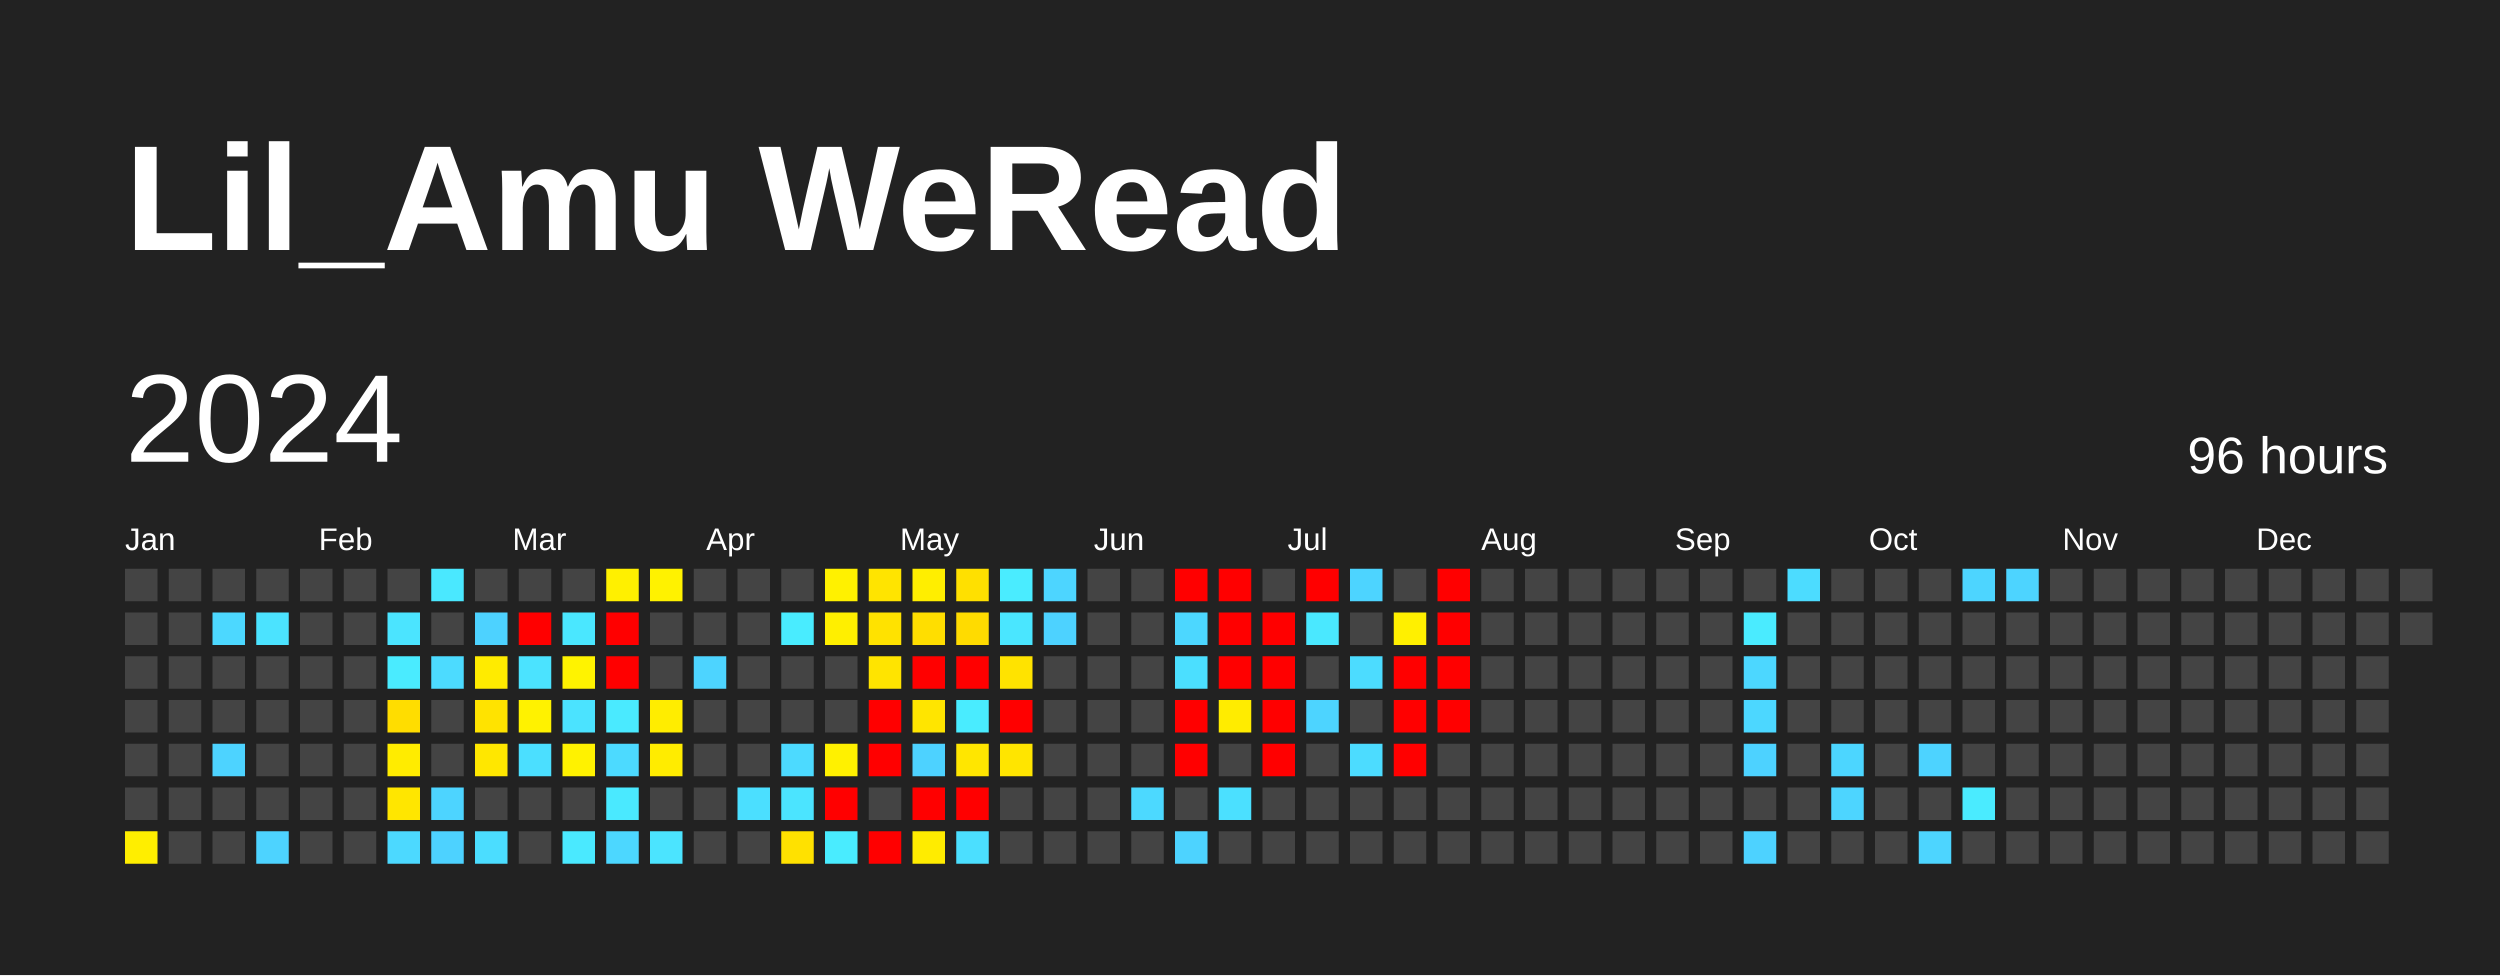
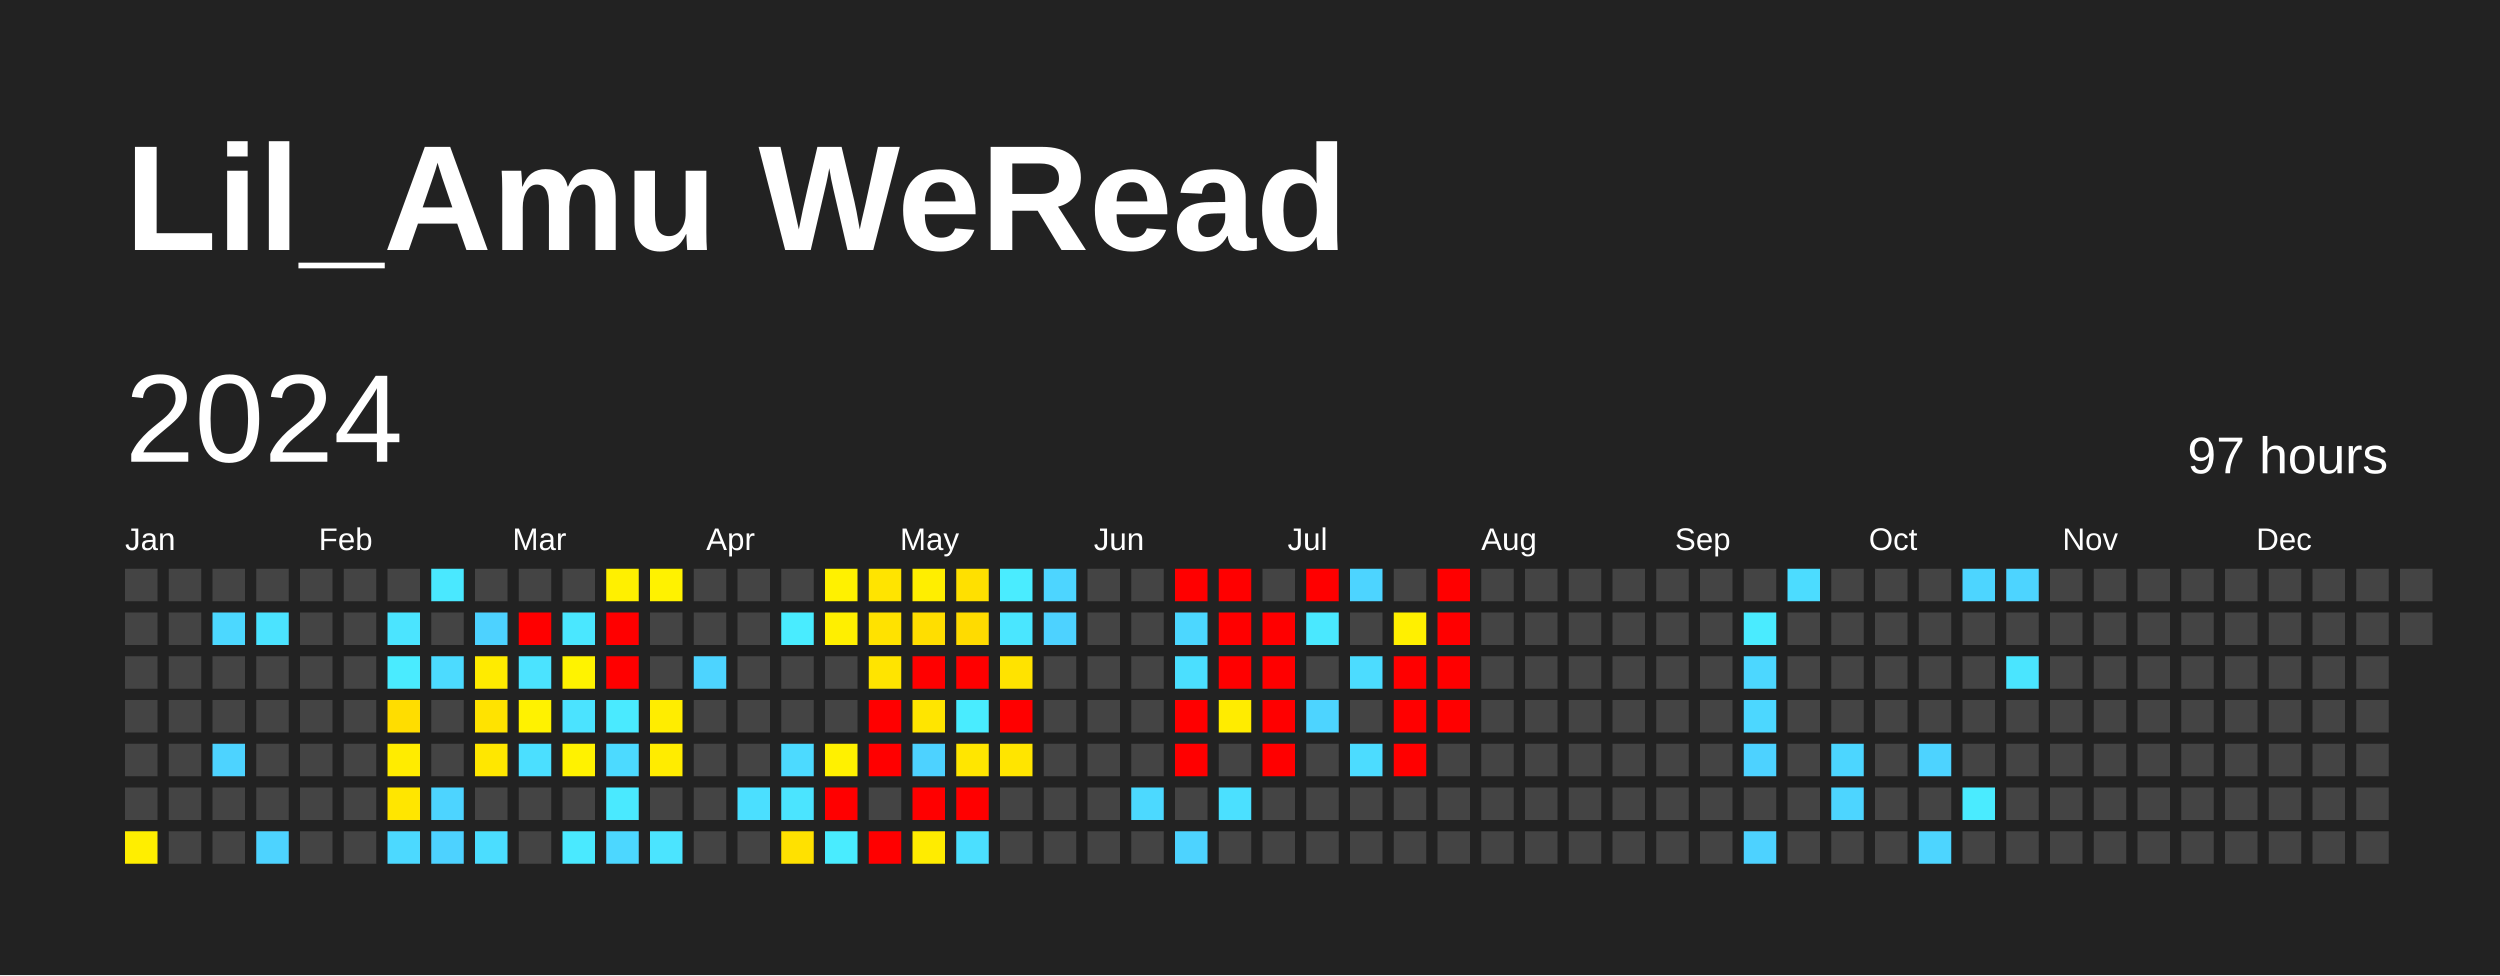
<svg xmlns="http://www.w3.org/2000/svg" baseProfile="full" height="78mm" version="1.1" viewBox="0,0,200,78" width="200mm">
  <defs />
  <rect fill="#222222" height="78" width="200" x="0" y="0" />
  <text fill="#FFFFFF" style="font-size:12px; font-family:Arial; font-weight:bold;" x="10" y="20">Lil_Amu WeRead</text>
  <text dominant-baseline="hanging" fill="#FFFFFF" style="font-size:10.0px; font-family:Arial;" x="10" y="30">2024</text>
-   <text dominant-baseline="hanging" fill="#FFFFFF" style="font-size:4.125px; font-family:Arial;" x="175" y="35">96 hours</text>
+   <text dominant-baseline="hanging" fill="#FFFFFF" style="font-size:4.125px; font-family:Arial;" x="175" y="35">97 hours</text>
  <text fill="#FFFFFF" style="font-size:2.5px; font-family:Arial" x="10.0" y="44">Jan</text>
  <text fill="#FFFFFF" style="font-size:2.5px; font-family:Arial" x="25.5" y="44">Feb</text>
  <text fill="#FFFFFF" style="font-size:2.5px; font-family:Arial" x="41.0" y="44">Mar</text>
  <text fill="#FFFFFF" style="font-size:2.5px; font-family:Arial" x="56.5" y="44">Apr</text>
  <text fill="#FFFFFF" style="font-size:2.5px; font-family:Arial" x="72.0" y="44">May</text>
  <text fill="#FFFFFF" style="font-size:2.5px; font-family:Arial" x="87.5" y="44">Jun</text>
  <text fill="#FFFFFF" style="font-size:2.5px; font-family:Arial" x="103.0" y="44">Jul</text>
  <text fill="#FFFFFF" style="font-size:2.5px; font-family:Arial" x="118.5" y="44">Aug</text>
  <text fill="#FFFFFF" style="font-size:2.5px; font-family:Arial" x="134.0" y="44">Sep</text>
  <text fill="#FFFFFF" style="font-size:2.5px; font-family:Arial" x="149.5" y="44">Oct</text>
  <text fill="#FFFFFF" style="font-size:2.5px; font-family:Arial" x="165.0" y="44">Nov</text>
  <text fill="#FFFFFF" style="font-size:2.5px; font-family:Arial" x="180.5" y="44">Dec</text>
  <rect fill="#444444" height="2.6" width="2.6" x="10.0" y="45.5" />
  <rect fill="#444444" height="2.6" width="2.6" x="10.0" y="49.0" />
  <rect fill="#444444" height="2.6" width="2.6" x="10.0" y="52.5" />
  <rect fill="#444444" height="2.6" width="2.6" x="10.0" y="56.0" />
  <rect fill="#444444" height="2.6" width="2.6" x="10.0" y="59.5" />
  <rect fill="#444444" height="2.6" width="2.6" x="10.0" y="63.0" />
  <rect fill="#ffee00" height="2.6" width="2.6" x="10.0" y="66.5" />
  <rect fill="#444444" height="2.6" width="2.6" x="13.5" y="45.5" />
  <rect fill="#444444" height="2.6" width="2.6" x="13.5" y="49.0" />
  <rect fill="#444444" height="2.6" width="2.6" x="13.5" y="52.5" />
  <rect fill="#444444" height="2.6" width="2.6" x="13.5" y="56.0" />
  <rect fill="#444444" height="2.6" width="2.6" x="13.5" y="59.5" />
  <rect fill="#444444" height="2.6" width="2.6" x="13.5" y="63.0" />
  <rect fill="#444444" height="2.6" width="2.6" x="13.5" y="66.5" />
  <rect fill="#444444" height="2.6" width="2.6" x="17.0" y="45.5" />
  <rect fill="#4cd8ff" height="2.6" width="2.6" x="17.0" y="49.0" />
  <rect fill="#444444" height="2.6" width="2.6" x="17.0" y="52.5" />
  <rect fill="#444444" height="2.6" width="2.6" x="17.0" y="56.0" />
  <rect fill="#4dd3ff" height="2.6" width="2.6" x="17.0" y="59.5" />
  <rect fill="#444444" height="2.6" width="2.6" x="17.0" y="63.0" />
  <rect fill="#444444" height="2.6" width="2.6" x="17.0" y="66.5" />
  <rect fill="#444444" height="2.6" width="2.6" x="20.5" y="45.5" />
  <rect fill="#4be3ff" height="2.6" width="2.6" x="20.5" y="49.0" />
  <rect fill="#444444" height="2.6" width="2.6" x="20.5" y="52.5" />
  <rect fill="#444444" height="2.6" width="2.6" x="20.5" y="56.0" />
  <rect fill="#444444" height="2.6" width="2.6" x="20.5" y="59.5" />
  <rect fill="#444444" height="2.6" width="2.6" x="20.5" y="63.0" />
  <rect fill="#4dd3ff" height="2.6" width="2.6" x="20.5" y="66.5" />
  <rect fill="#444444" height="2.6" width="2.6" x="24.0" y="45.5" />
  <rect fill="#444444" height="2.6" width="2.6" x="24.0" y="49.0" />
  <rect fill="#444444" height="2.6" width="2.6" x="24.0" y="52.5" />
  <rect fill="#444444" height="2.6" width="2.6" x="24.0" y="56.0" />
  <rect fill="#444444" height="2.6" width="2.6" x="24.0" y="59.5" />
  <rect fill="#444444" height="2.6" width="2.6" x="24.0" y="63.0" />
  <rect fill="#444444" height="2.6" width="2.6" x="24.0" y="66.5" />
  <rect fill="#444444" height="2.6" width="2.6" x="27.5" y="45.5" />
  <rect fill="#444444" height="2.6" width="2.6" x="27.5" y="49.0" />
  <rect fill="#444444" height="2.6" width="2.6" x="27.5" y="52.5" />
  <rect fill="#444444" height="2.6" width="2.6" x="27.5" y="56.0" />
  <rect fill="#444444" height="2.6" width="2.6" x="27.5" y="59.5" />
  <rect fill="#444444" height="2.6" width="2.6" x="27.5" y="63.0" />
  <rect fill="#444444" height="2.6" width="2.6" x="27.5" y="66.5" />
  <rect fill="#444444" height="2.6" width="2.6" x="31.0" y="45.5" />
  <rect fill="#4be4ff" height="2.6" width="2.6" x="31.0" y="49.0" />
  <rect fill="#4aebff" height="2.6" width="2.6" x="31.0" y="52.5" />
  <rect fill="#ffdd00" height="2.6" width="2.6" x="31.0" y="56.0" />
  <rect fill="#ffec00" height="2.6" width="2.6" x="31.0" y="59.5" />
  <rect fill="#ffe600" height="2.6" width="2.6" x="31.0" y="63.0" />
  <rect fill="#4cd9ff" height="2.6" width="2.6" x="31.0" y="66.5" />
  <rect fill="#4ae8ff" height="2.6" width="2.6" x="34.5" y="45.5" />
  <rect fill="#444444" height="2.6" width="2.6" x="34.5" y="49.0" />
  <rect fill="#4cdbff" height="2.6" width="2.6" x="34.5" y="52.5" />
  <rect fill="#444444" height="2.6" width="2.6" x="34.5" y="56.0" />
  <rect fill="#444444" height="2.6" width="2.6" x="34.5" y="59.5" />
  <rect fill="#4dd4ff" height="2.6" width="2.6" x="34.5" y="63.0" />
  <rect fill="#4dd2ff" height="2.6" width="2.6" x="34.5" y="66.5" />
  <rect fill="#444444" height="2.6" width="2.6" x="38.0" y="45.5" />
  <rect fill="#4dd2ff" height="2.6" width="2.6" x="38.0" y="49.0" />
  <rect fill="#ffeb00" height="2.6" width="2.6" x="38.0" y="52.5" />
  <rect fill="#ffe300" height="2.6" width="2.6" x="38.0" y="56.0" />
  <rect fill="#ffe700" height="2.6" width="2.6" x="38.0" y="59.5" />
  <rect fill="#444444" height="2.6" width="2.6" x="38.0" y="63.0" />
  <rect fill="#4bddff" height="2.6" width="2.6" x="38.0" y="66.5" />
  <rect fill="#444444" height="2.6" width="2.6" x="41.5" y="45.5" />
  <rect fill="red" height="2.6" width="2.6" x="41.5" y="49.0" />
  <rect fill="#4be3ff" height="2.6" width="2.6" x="41.5" y="52.5" />
  <rect fill="#fff200" height="2.6" width="2.6" x="41.5" y="56.0" />
  <rect fill="#4bdfff" height="2.6" width="2.6" x="41.5" y="59.5" />
  <rect fill="#444444" height="2.6" width="2.6" x="41.5" y="63.0" />
  <rect fill="#444444" height="2.6" width="2.6" x="41.5" y="66.5" />
  <rect fill="#444444" height="2.6" width="2.6" x="45.0" y="45.5" />
  <rect fill="#4ae7ff" height="2.6" width="2.6" x="45.0" y="49.0" />
  <rect fill="#fff300" height="2.6" width="2.6" x="45.0" y="52.5" />
  <rect fill="#4be3ff" height="2.6" width="2.6" x="45.0" y="56.0" />
  <rect fill="#fff200" height="2.6" width="2.6" x="45.0" y="59.5" />
  <rect fill="#444444" height="2.6" width="2.6" x="45.0" y="63.0" />
  <rect fill="#4ae9ff" height="2.6" width="2.6" x="45.0" y="66.5" />
  <rect fill="#fff000" height="2.6" width="2.6" x="48.5" y="45.5" />
  <rect fill="red" height="2.6" width="2.6" x="48.5" y="49.0" />
  <rect fill="red" height="2.6" width="2.6" x="48.5" y="52.5" />
  <rect fill="#4aeaff" height="2.6" width="2.6" x="48.5" y="56.0" />
  <rect fill="#4cdaff" height="2.6" width="2.6" x="48.5" y="59.5" />
  <rect fill="#4ae9ff" height="2.6" width="2.6" x="48.5" y="63.0" />
  <rect fill="#4cd7ff" height="2.6" width="2.6" x="48.5" y="66.5" />
  <rect fill="#fff200" height="2.6" width="2.6" x="52.0" y="45.5" />
  <rect fill="#444444" height="2.6" width="2.6" x="52.0" y="49.0" />
  <rect fill="#444444" height="2.6" width="2.6" x="52.0" y="52.5" />
  <rect fill="#ffed00" height="2.6" width="2.6" x="52.0" y="56.0" />
  <rect fill="#ffec00" height="2.6" width="2.6" x="52.0" y="59.5" />
  <rect fill="#444444" height="2.6" width="2.6" x="52.0" y="63.0" />
  <rect fill="#4be4ff" height="2.6" width="2.6" x="52.0" y="66.5" />
  <rect fill="#444444" height="2.6" width="2.6" x="55.5" y="45.5" />
  <rect fill="#444444" height="2.6" width="2.6" x="55.5" y="49.0" />
  <rect fill="#4dd4ff" height="2.6" width="2.6" x="55.5" y="52.5" />
  <rect fill="#444444" height="2.6" width="2.6" x="55.5" y="56.0" />
  <rect fill="#444444" height="2.6" width="2.6" x="55.5" y="59.5" />
  <rect fill="#444444" height="2.6" width="2.6" x="55.5" y="63.0" />
  <rect fill="#444444" height="2.6" width="2.6" x="55.5" y="66.5" />
  <rect fill="#444444" height="2.6" width="2.6" x="59.0" y="45.5" />
  <rect fill="#444444" height="2.6" width="2.6" x="59.0" y="49.0" />
  <rect fill="#444444" height="2.6" width="2.6" x="59.0" y="52.5" />
  <rect fill="#444444" height="2.6" width="2.6" x="59.0" y="56.0" />
  <rect fill="#444444" height="2.6" width="2.6" x="59.0" y="59.5" />
  <rect fill="#4bdfff" height="2.6" width="2.6" x="59.0" y="63.0" />
  <rect fill="#444444" height="2.6" width="2.6" x="59.0" y="66.5" />
  <rect fill="#444444" height="2.6" width="2.6" x="62.5" y="45.5" />
  <rect fill="#49ecff" height="2.6" width="2.6" x="62.5" y="49.0" />
  <rect fill="#444444" height="2.6" width="2.6" x="62.5" y="52.5" />
  <rect fill="#444444" height="2.6" width="2.6" x="62.5" y="56.0" />
  <rect fill="#4cdaff" height="2.6" width="2.6" x="62.5" y="59.5" />
  <rect fill="#4be4ff" height="2.6" width="2.6" x="62.5" y="63.0" />
  <rect fill="#ffe100" height="2.6" width="2.6" x="62.5" y="66.5" />
  <rect fill="#fff100" height="2.6" width="2.6" x="66.0" y="45.5" />
  <rect fill="#ffef00" height="2.6" width="2.6" x="66.0" y="49.0" />
  <rect fill="#444444" height="2.6" width="2.6" x="66.0" y="52.5" />
  <rect fill="#444444" height="2.6" width="2.6" x="66.0" y="56.0" />
  <rect fill="#fff100" height="2.6" width="2.6" x="66.0" y="59.5" />
  <rect fill="red" height="2.6" width="2.6" x="66.0" y="63.0" />
  <rect fill="#49ecff" height="2.6" width="2.6" x="66.0" y="66.5" />
  <rect fill="#ffe400" height="2.6" width="2.6" x="69.5" y="45.5" />
  <rect fill="#ffe200" height="2.6" width="2.6" x="69.5" y="49.0" />
  <rect fill="#ffe400" height="2.6" width="2.6" x="69.5" y="52.5" />
  <rect fill="red" height="2.6" width="2.6" x="69.5" y="56.0" />
  <rect fill="red" height="2.6" width="2.6" x="69.5" y="59.5" />
  <rect fill="#444444" height="2.6" width="2.6" x="69.5" y="63.0" />
  <rect fill="red" height="2.6" width="2.6" x="69.5" y="66.5" />
  <rect fill="#ffee00" height="2.6" width="2.6" x="73.0" y="45.5" />
  <rect fill="#ffde00" height="2.6" width="2.6" x="73.0" y="49.0" />
  <rect fill="red" height="2.6" width="2.6" x="73.0" y="52.5" />
  <rect fill="#ffe500" height="2.6" width="2.6" x="73.0" y="56.0" />
  <rect fill="#4dd2ff" height="2.6" width="2.6" x="73.0" y="59.5" />
  <rect fill="red" height="2.6" width="2.6" x="73.0" y="63.0" />
  <rect fill="#ffec00" height="2.6" width="2.6" x="73.0" y="66.5" />
  <rect fill="#ffe000" height="2.6" width="2.6" x="76.5" y="45.5" />
  <rect fill="#ffdb00" height="2.6" width="2.6" x="76.5" y="49.0" />
  <rect fill="red" height="2.6" width="2.6" x="76.5" y="52.5" />
  <rect fill="#49ecff" height="2.6" width="2.6" x="76.5" y="56.0" />
  <rect fill="#ffe600" height="2.6" width="2.6" x="76.5" y="59.5" />
  <rect fill="red" height="2.6" width="2.6" x="76.5" y="63.0" />
  <rect fill="#4bdfff" height="2.6" width="2.6" x="76.5" y="66.5" />
  <rect fill="#4aecff" height="2.6" width="2.6" x="80.0" y="45.5" />
  <rect fill="#4ae6ff" height="2.6" width="2.6" x="80.0" y="49.0" />
  <rect fill="#ffe300" height="2.6" width="2.6" x="80.0" y="52.5" />
  <rect fill="red" height="2.6" width="2.6" x="80.0" y="56.0" />
  <rect fill="#ffe500" height="2.6" width="2.6" x="80.0" y="59.5" />
  <rect fill="#444444" height="2.6" width="2.6" x="80.0" y="63.0" />
  <rect fill="#444444" height="2.6" width="2.6" x="80.0" y="66.5" />
  <rect fill="#4dd5ff" height="2.6" width="2.6" x="83.5" y="45.5" />
  <rect fill="#4dd2ff" height="2.6" width="2.6" x="83.5" y="49.0" />
  <rect fill="#444444" height="2.6" width="2.6" x="83.5" y="52.5" />
  <rect fill="#444444" height="2.6" width="2.6" x="83.5" y="56.0" />
  <rect fill="#444444" height="2.6" width="2.6" x="83.5" y="59.5" />
  <rect fill="#444444" height="2.6" width="2.6" x="83.5" y="63.0" />
  <rect fill="#444444" height="2.6" width="2.6" x="83.5" y="66.5" />
  <rect fill="#444444" height="2.6" width="2.6" x="87.0" y="45.5" />
  <rect fill="#444444" height="2.6" width="2.6" x="87.0" y="49.0" />
  <rect fill="#444444" height="2.6" width="2.6" x="87.0" y="52.5" />
  <rect fill="#444444" height="2.6" width="2.6" x="87.0" y="56.0" />
  <rect fill="#444444" height="2.6" width="2.6" x="87.0" y="59.5" />
  <rect fill="#444444" height="2.6" width="2.6" x="87.0" y="63.0" />
  <rect fill="#444444" height="2.6" width="2.6" x="87.0" y="66.5" />
  <rect fill="#444444" height="2.6" width="2.6" x="90.5" y="45.5" />
  <rect fill="#444444" height="2.6" width="2.6" x="90.5" y="49.0" />
  <rect fill="#444444" height="2.6" width="2.6" x="90.5" y="52.5" />
  <rect fill="#444444" height="2.6" width="2.6" x="90.5" y="56.0" />
  <rect fill="#444444" height="2.6" width="2.6" x="90.5" y="59.5" />
  <rect fill="#4cd9ff" height="2.6" width="2.6" x="90.5" y="63.0" />
  <rect fill="#444444" height="2.6" width="2.6" x="90.5" y="66.5" />
  <rect fill="red" height="2.6" width="2.6" x="94.0" y="45.5" />
  <rect fill="#4cd7ff" height="2.6" width="2.6" x="94.0" y="49.0" />
  <rect fill="#4bdfff" height="2.6" width="2.6" x="94.0" y="52.5" />
  <rect fill="red" height="2.6" width="2.6" x="94.0" y="56.0" />
  <rect fill="red" height="2.6" width="2.6" x="94.0" y="59.5" />
  <rect fill="#444444" height="2.6" width="2.6" x="94.0" y="63.0" />
  <rect fill="#4dd3ff" height="2.6" width="2.6" x="94.0" y="66.5" />
  <rect fill="red" height="2.6" width="2.6" x="97.5" y="45.5" />
  <rect fill="red" height="2.6" width="2.6" x="97.5" y="49.0" />
  <rect fill="red" height="2.6" width="2.6" x="97.5" y="52.5" />
  <rect fill="#ffec00" height="2.6" width="2.6" x="97.5" y="56.0" />
  <rect fill="#444444" height="2.6" width="2.6" x="97.5" y="59.5" />
  <rect fill="#4be0ff" height="2.6" width="2.6" x="97.5" y="63.0" />
  <rect fill="#444444" height="2.6" width="2.6" x="97.5" y="66.5" />
  <rect fill="#444444" height="2.6" width="2.6" x="101.0" y="45.5" />
  <rect fill="red" height="2.6" width="2.6" x="101.0" y="49.0" />
  <rect fill="red" height="2.6" width="2.6" x="101.0" y="52.5" />
  <rect fill="red" height="2.6" width="2.6" x="101.0" y="56.0" />
  <rect fill="red" height="2.6" width="2.6" x="101.0" y="59.5" />
  <rect fill="#444444" height="2.6" width="2.6" x="101.0" y="63.0" />
  <rect fill="#444444" height="2.6" width="2.6" x="101.0" y="66.5" />
  <rect fill="red" height="2.6" width="2.6" x="104.5" y="45.5" />
  <rect fill="#4ae8ff" height="2.6" width="2.6" x="104.5" y="49.0" />
  <rect fill="#444444" height="2.6" width="2.6" x="104.5" y="52.5" />
  <rect fill="#4dd4ff" height="2.6" width="2.6" x="104.5" y="56.0" />
  <rect fill="#444444" height="2.6" width="2.6" x="104.5" y="59.5" />
  <rect fill="#444444" height="2.6" width="2.6" x="104.5" y="63.0" />
  <rect fill="#444444" height="2.6" width="2.6" x="104.5" y="66.5" />
  <rect fill="#4dd4ff" height="2.6" width="2.6" x="108.0" y="45.5" />
  <rect fill="#444444" height="2.6" width="2.6" x="108.0" y="49.0" />
  <rect fill="#4cdcff" height="2.6" width="2.6" x="108.0" y="52.5" />
  <rect fill="#444444" height="2.6" width="2.6" x="108.0" y="56.0" />
  <rect fill="#4cdcff" height="2.6" width="2.6" x="108.0" y="59.5" />
  <rect fill="#444444" height="2.6" width="2.6" x="108.0" y="63.0" />
  <rect fill="#444444" height="2.6" width="2.6" x="108.0" y="66.5" />
  <rect fill="#444444" height="2.6" width="2.6" x="111.5" y="45.5" />
  <rect fill="#fff000" height="2.6" width="2.6" x="111.5" y="49.0" />
  <rect fill="red" height="2.6" width="2.6" x="111.5" y="52.5" />
  <rect fill="red" height="2.6" width="2.6" x="111.5" y="56.0" />
  <rect fill="red" height="2.6" width="2.6" x="111.5" y="59.5" />
  <rect fill="#444444" height="2.6" width="2.6" x="111.5" y="63.0" />
  <rect fill="#444444" height="2.6" width="2.6" x="111.5" y="66.5" />
  <rect fill="red" height="2.6" width="2.6" x="115.0" y="45.5" />
  <rect fill="red" height="2.6" width="2.6" x="115.0" y="49.0" />
  <rect fill="red" height="2.6" width="2.6" x="115.0" y="52.5" />
  <rect fill="red" height="2.6" width="2.6" x="115.0" y="56.0" />
  <rect fill="#444444" height="2.6" width="2.6" x="115.0" y="59.5" />
  <rect fill="#444444" height="2.6" width="2.6" x="115.0" y="63.0" />
  <rect fill="#444444" height="2.6" width="2.6" x="115.0" y="66.5" />
  <rect fill="#444444" height="2.6" width="2.6" x="118.5" y="45.5" />
  <rect fill="#444444" height="2.6" width="2.6" x="118.5" y="49.0" />
  <rect fill="#444444" height="2.6" width="2.6" x="118.5" y="52.5" />
  <rect fill="#444444" height="2.6" width="2.6" x="118.5" y="56.0" />
  <rect fill="#444444" height="2.6" width="2.6" x="118.5" y="59.5" />
  <rect fill="#444444" height="2.6" width="2.6" x="118.5" y="63.0" />
  <rect fill="#444444" height="2.6" width="2.6" x="118.5" y="66.5" />
  <rect fill="#444444" height="2.6" width="2.6" x="122.0" y="45.5" />
  <rect fill="#444444" height="2.6" width="2.6" x="122.0" y="49.0" />
  <rect fill="#444444" height="2.6" width="2.6" x="122.0" y="52.5" />
  <rect fill="#444444" height="2.6" width="2.6" x="122.0" y="56.0" />
  <rect fill="#444444" height="2.6" width="2.6" x="122.0" y="59.5" />
  <rect fill="#444444" height="2.6" width="2.6" x="122.0" y="63.0" />
  <rect fill="#444444" height="2.6" width="2.6" x="122.0" y="66.5" />
  <rect fill="#444444" height="2.6" width="2.6" x="125.5" y="45.5" />
  <rect fill="#444444" height="2.6" width="2.6" x="125.5" y="49.0" />
  <rect fill="#444444" height="2.6" width="2.6" x="125.5" y="52.5" />
  <rect fill="#444444" height="2.6" width="2.6" x="125.5" y="56.0" />
  <rect fill="#444444" height="2.6" width="2.6" x="125.5" y="59.5" />
  <rect fill="#444444" height="2.6" width="2.6" x="125.5" y="63.0" />
  <rect fill="#444444" height="2.6" width="2.6" x="125.5" y="66.5" />
  <rect fill="#444444" height="2.6" width="2.6" x="129.0" y="45.5" />
  <rect fill="#444444" height="2.6" width="2.6" x="129.0" y="49.0" />
  <rect fill="#444444" height="2.6" width="2.6" x="129.0" y="52.5" />
  <rect fill="#444444" height="2.6" width="2.6" x="129.0" y="56.0" />
  <rect fill="#444444" height="2.6" width="2.6" x="129.0" y="59.5" />
  <rect fill="#444444" height="2.6" width="2.6" x="129.0" y="63.0" />
  <rect fill="#444444" height="2.6" width="2.6" x="129.0" y="66.5" />
  <rect fill="#444444" height="2.6" width="2.6" x="132.5" y="45.5" />
  <rect fill="#444444" height="2.6" width="2.6" x="132.5" y="49.0" />
  <rect fill="#444444" height="2.6" width="2.6" x="132.5" y="52.5" />
  <rect fill="#444444" height="2.6" width="2.6" x="132.5" y="56.0" />
  <rect fill="#444444" height="2.6" width="2.6" x="132.5" y="59.5" />
  <rect fill="#444444" height="2.6" width="2.6" x="132.5" y="63.0" />
  <rect fill="#444444" height="2.6" width="2.6" x="132.5" y="66.5" />
  <rect fill="#444444" height="2.6" width="2.6" x="136.0" y="45.5" />
  <rect fill="#444444" height="2.6" width="2.6" x="136.0" y="49.0" />
  <rect fill="#444444" height="2.6" width="2.6" x="136.0" y="52.5" />
  <rect fill="#444444" height="2.6" width="2.6" x="136.0" y="56.0" />
  <rect fill="#444444" height="2.6" width="2.6" x="136.0" y="59.5" />
  <rect fill="#444444" height="2.6" width="2.6" x="136.0" y="63.0" />
  <rect fill="#444444" height="2.6" width="2.6" x="136.0" y="66.5" />
  <rect fill="#444444" height="2.6" width="2.6" x="139.5" y="45.5" />
  <rect fill="#4aebff" height="2.6" width="2.6" x="139.5" y="49.0" />
  <rect fill="#4cd7ff" height="2.6" width="2.6" x="139.5" y="52.5" />
  <rect fill="#4cd7ff" height="2.6" width="2.6" x="139.5" y="56.0" />
  <rect fill="#4dd2ff" height="2.6" width="2.6" x="139.5" y="59.5" />
  <rect fill="#444444" height="2.6" width="2.6" x="139.5" y="63.0" />
  <rect fill="#4dd2ff" height="2.6" width="2.6" x="139.5" y="66.5" />
  <rect fill="#4cdcff" height="2.6" width="2.6" x="143.0" y="45.5" />
  <rect fill="#444444" height="2.6" width="2.6" x="143.0" y="49.0" />
  <rect fill="#444444" height="2.6" width="2.6" x="143.0" y="52.5" />
  <rect fill="#444444" height="2.6" width="2.6" x="143.0" y="56.0" />
  <rect fill="#444444" height="2.6" width="2.6" x="143.0" y="59.5" />
  <rect fill="#444444" height="2.6" width="2.6" x="143.0" y="63.0" />
  <rect fill="#444444" height="2.6" width="2.6" x="143.0" y="66.5" />
  <rect fill="#444444" height="2.6" width="2.6" x="146.5" y="45.5" />
  <rect fill="#444444" height="2.6" width="2.6" x="146.5" y="49.0" />
  <rect fill="#444444" height="2.6" width="2.6" x="146.5" y="52.5" />
  <rect fill="#444444" height="2.6" width="2.6" x="146.5" y="56.0" />
  <rect fill="#4cd6ff" height="2.6" width="2.6" x="146.5" y="59.5" />
  <rect fill="#4dd5ff" height="2.6" width="2.6" x="146.5" y="63.0" />
  <rect fill="#444444" height="2.6" width="2.6" x="146.5" y="66.5" />
  <rect fill="#444444" height="2.6" width="2.6" x="150.0" y="45.5" />
  <rect fill="#444444" height="2.6" width="2.6" x="150.0" y="49.0" />
  <rect fill="#444444" height="2.6" width="2.6" x="150.0" y="52.5" />
  <rect fill="#444444" height="2.6" width="2.6" x="150.0" y="56.0" />
  <rect fill="#444444" height="2.6" width="2.6" x="150.0" y="59.5" />
  <rect fill="#444444" height="2.6" width="2.6" x="150.0" y="63.0" />
  <rect fill="#444444" height="2.6" width="2.6" x="150.0" y="66.5" />
  <rect fill="#444444" height="2.6" width="2.6" x="153.5" y="45.5" />
  <rect fill="#444444" height="2.6" width="2.6" x="153.5" y="49.0" />
  <rect fill="#444444" height="2.6" width="2.6" x="153.5" y="52.5" />
  <rect fill="#444444" height="2.6" width="2.6" x="153.5" y="56.0" />
  <rect fill="#4dd3ff" height="2.6" width="2.6" x="153.5" y="59.5" />
  <rect fill="#444444" height="2.6" width="2.6" x="153.5" y="63.0" />
  <rect fill="#4dd5ff" height="2.6" width="2.6" x="153.5" y="66.5" />
  <rect fill="#4dd5ff" height="2.6" width="2.6" x="157.0" y="45.5" />
  <rect fill="#444444" height="2.6" width="2.6" x="157.0" y="49.0" />
  <rect fill="#444444" height="2.6" width="2.6" x="157.0" y="52.5" />
  <rect fill="#444444" height="2.6" width="2.6" x="157.0" y="56.0" />
  <rect fill="#444444" height="2.6" width="2.6" x="157.0" y="59.5" />
  <rect fill="#4aebff" height="2.6" width="2.6" x="157.0" y="63.0" />
  <rect fill="#444444" height="2.6" width="2.6" x="157.0" y="66.5" />
  <rect fill="#4dd4ff" height="2.6" width="2.6" x="160.5" y="45.5" />
  <rect fill="#444444" height="2.6" width="2.6" x="160.5" y="49.0" />
-   <rect fill="#444444" height="2.6" width="2.6" x="160.5" y="52.5" />
+   <rect fill="#4ae5ff" height="2.6" width="2.6" x="160.5" y="52.5" />
  <rect fill="#444444" height="2.6" width="2.6" x="160.5" y="56.0" />
  <rect fill="#444444" height="2.6" width="2.6" x="160.5" y="59.5" />
  <rect fill="#444444" height="2.6" width="2.6" x="160.5" y="63.0" />
  <rect fill="#444444" height="2.6" width="2.6" x="160.5" y="66.5" />
  <rect fill="#444444" height="2.6" width="2.6" x="164.0" y="45.5" />
  <rect fill="#444444" height="2.6" width="2.6" x="164.0" y="49.0" />
  <rect fill="#444444" height="2.6" width="2.6" x="164.0" y="52.5" />
  <rect fill="#444444" height="2.6" width="2.6" x="164.0" y="56.0" />
  <rect fill="#444444" height="2.6" width="2.6" x="164.0" y="59.5" />
  <rect fill="#444444" height="2.6" width="2.6" x="164.0" y="63.0" />
  <rect fill="#444444" height="2.6" width="2.6" x="164.0" y="66.5" />
  <rect fill="#444444" height="2.6" width="2.6" x="167.5" y="45.5" />
  <rect fill="#444444" height="2.6" width="2.6" x="167.5" y="49.0" />
  <rect fill="#444444" height="2.6" width="2.6" x="167.5" y="52.5" />
  <rect fill="#444444" height="2.6" width="2.6" x="167.5" y="56.0" />
  <rect fill="#444444" height="2.6" width="2.6" x="167.5" y="59.5" />
  <rect fill="#444444" height="2.6" width="2.6" x="167.5" y="63.0" />
  <rect fill="#444444" height="2.6" width="2.6" x="167.5" y="66.5" />
  <rect fill="#444444" height="2.6" width="2.6" x="171.0" y="45.5" />
  <rect fill="#444444" height="2.6" width="2.6" x="171.0" y="49.0" />
  <rect fill="#444444" height="2.6" width="2.6" x="171.0" y="52.5" />
  <rect fill="#444444" height="2.6" width="2.6" x="171.0" y="56.0" />
  <rect fill="#444444" height="2.6" width="2.6" x="171.0" y="59.5" />
  <rect fill="#444444" height="2.6" width="2.6" x="171.0" y="63.0" />
  <rect fill="#444444" height="2.6" width="2.6" x="171.0" y="66.5" />
  <rect fill="#444444" height="2.6" width="2.6" x="174.5" y="45.5" />
  <rect fill="#444444" height="2.6" width="2.6" x="174.5" y="49.0" />
  <rect fill="#444444" height="2.6" width="2.6" x="174.5" y="52.5" />
  <rect fill="#444444" height="2.6" width="2.6" x="174.5" y="56.0" />
  <rect fill="#444444" height="2.6" width="2.6" x="174.5" y="59.5" />
  <rect fill="#444444" height="2.6" width="2.6" x="174.5" y="63.0" />
  <rect fill="#444444" height="2.6" width="2.6" x="174.5" y="66.5" />
  <rect fill="#444444" height="2.6" width="2.6" x="178.0" y="45.5" />
  <rect fill="#444444" height="2.6" width="2.6" x="178.0" y="49.0" />
  <rect fill="#444444" height="2.6" width="2.6" x="178.0" y="52.5" />
  <rect fill="#444444" height="2.6" width="2.6" x="178.0" y="56.0" />
  <rect fill="#444444" height="2.6" width="2.6" x="178.0" y="59.5" />
  <rect fill="#444444" height="2.6" width="2.6" x="178.0" y="63.0" />
  <rect fill="#444444" height="2.6" width="2.6" x="178.0" y="66.5" />
  <rect fill="#444444" height="2.6" width="2.6" x="181.5" y="45.5" />
  <rect fill="#444444" height="2.6" width="2.6" x="181.5" y="49.0" />
  <rect fill="#444444" height="2.6" width="2.6" x="181.5" y="52.5" />
  <rect fill="#444444" height="2.6" width="2.6" x="181.5" y="56.0" />
  <rect fill="#444444" height="2.6" width="2.6" x="181.5" y="59.5" />
  <rect fill="#444444" height="2.6" width="2.6" x="181.5" y="63.0" />
  <rect fill="#444444" height="2.6" width="2.6" x="181.5" y="66.5" />
  <rect fill="#444444" height="2.6" width="2.6" x="185.0" y="45.5" />
  <rect fill="#444444" height="2.6" width="2.6" x="185.0" y="49.0" />
  <rect fill="#444444" height="2.6" width="2.6" x="185.0" y="52.5" />
  <rect fill="#444444" height="2.6" width="2.6" x="185.0" y="56.0" />
  <rect fill="#444444" height="2.6" width="2.6" x="185.0" y="59.5" />
  <rect fill="#444444" height="2.6" width="2.6" x="185.0" y="63.0" />
  <rect fill="#444444" height="2.6" width="2.6" x="185.0" y="66.5" />
  <rect fill="#444444" height="2.6" width="2.6" x="188.5" y="45.5" />
  <rect fill="#444444" height="2.6" width="2.6" x="188.5" y="49.0" />
  <rect fill="#444444" height="2.6" width="2.6" x="188.5" y="52.5" />
  <rect fill="#444444" height="2.6" width="2.6" x="188.5" y="56.0" />
  <rect fill="#444444" height="2.6" width="2.6" x="188.5" y="59.5" />
  <rect fill="#444444" height="2.6" width="2.6" x="188.5" y="63.0" />
  <rect fill="#444444" height="2.6" width="2.6" x="188.5" y="66.5" />
  <rect fill="#444444" height="2.6" width="2.6" x="192.0" y="45.5" />
  <rect fill="#444444" height="2.6" width="2.6" x="192.0" y="49.0" />
</svg>
